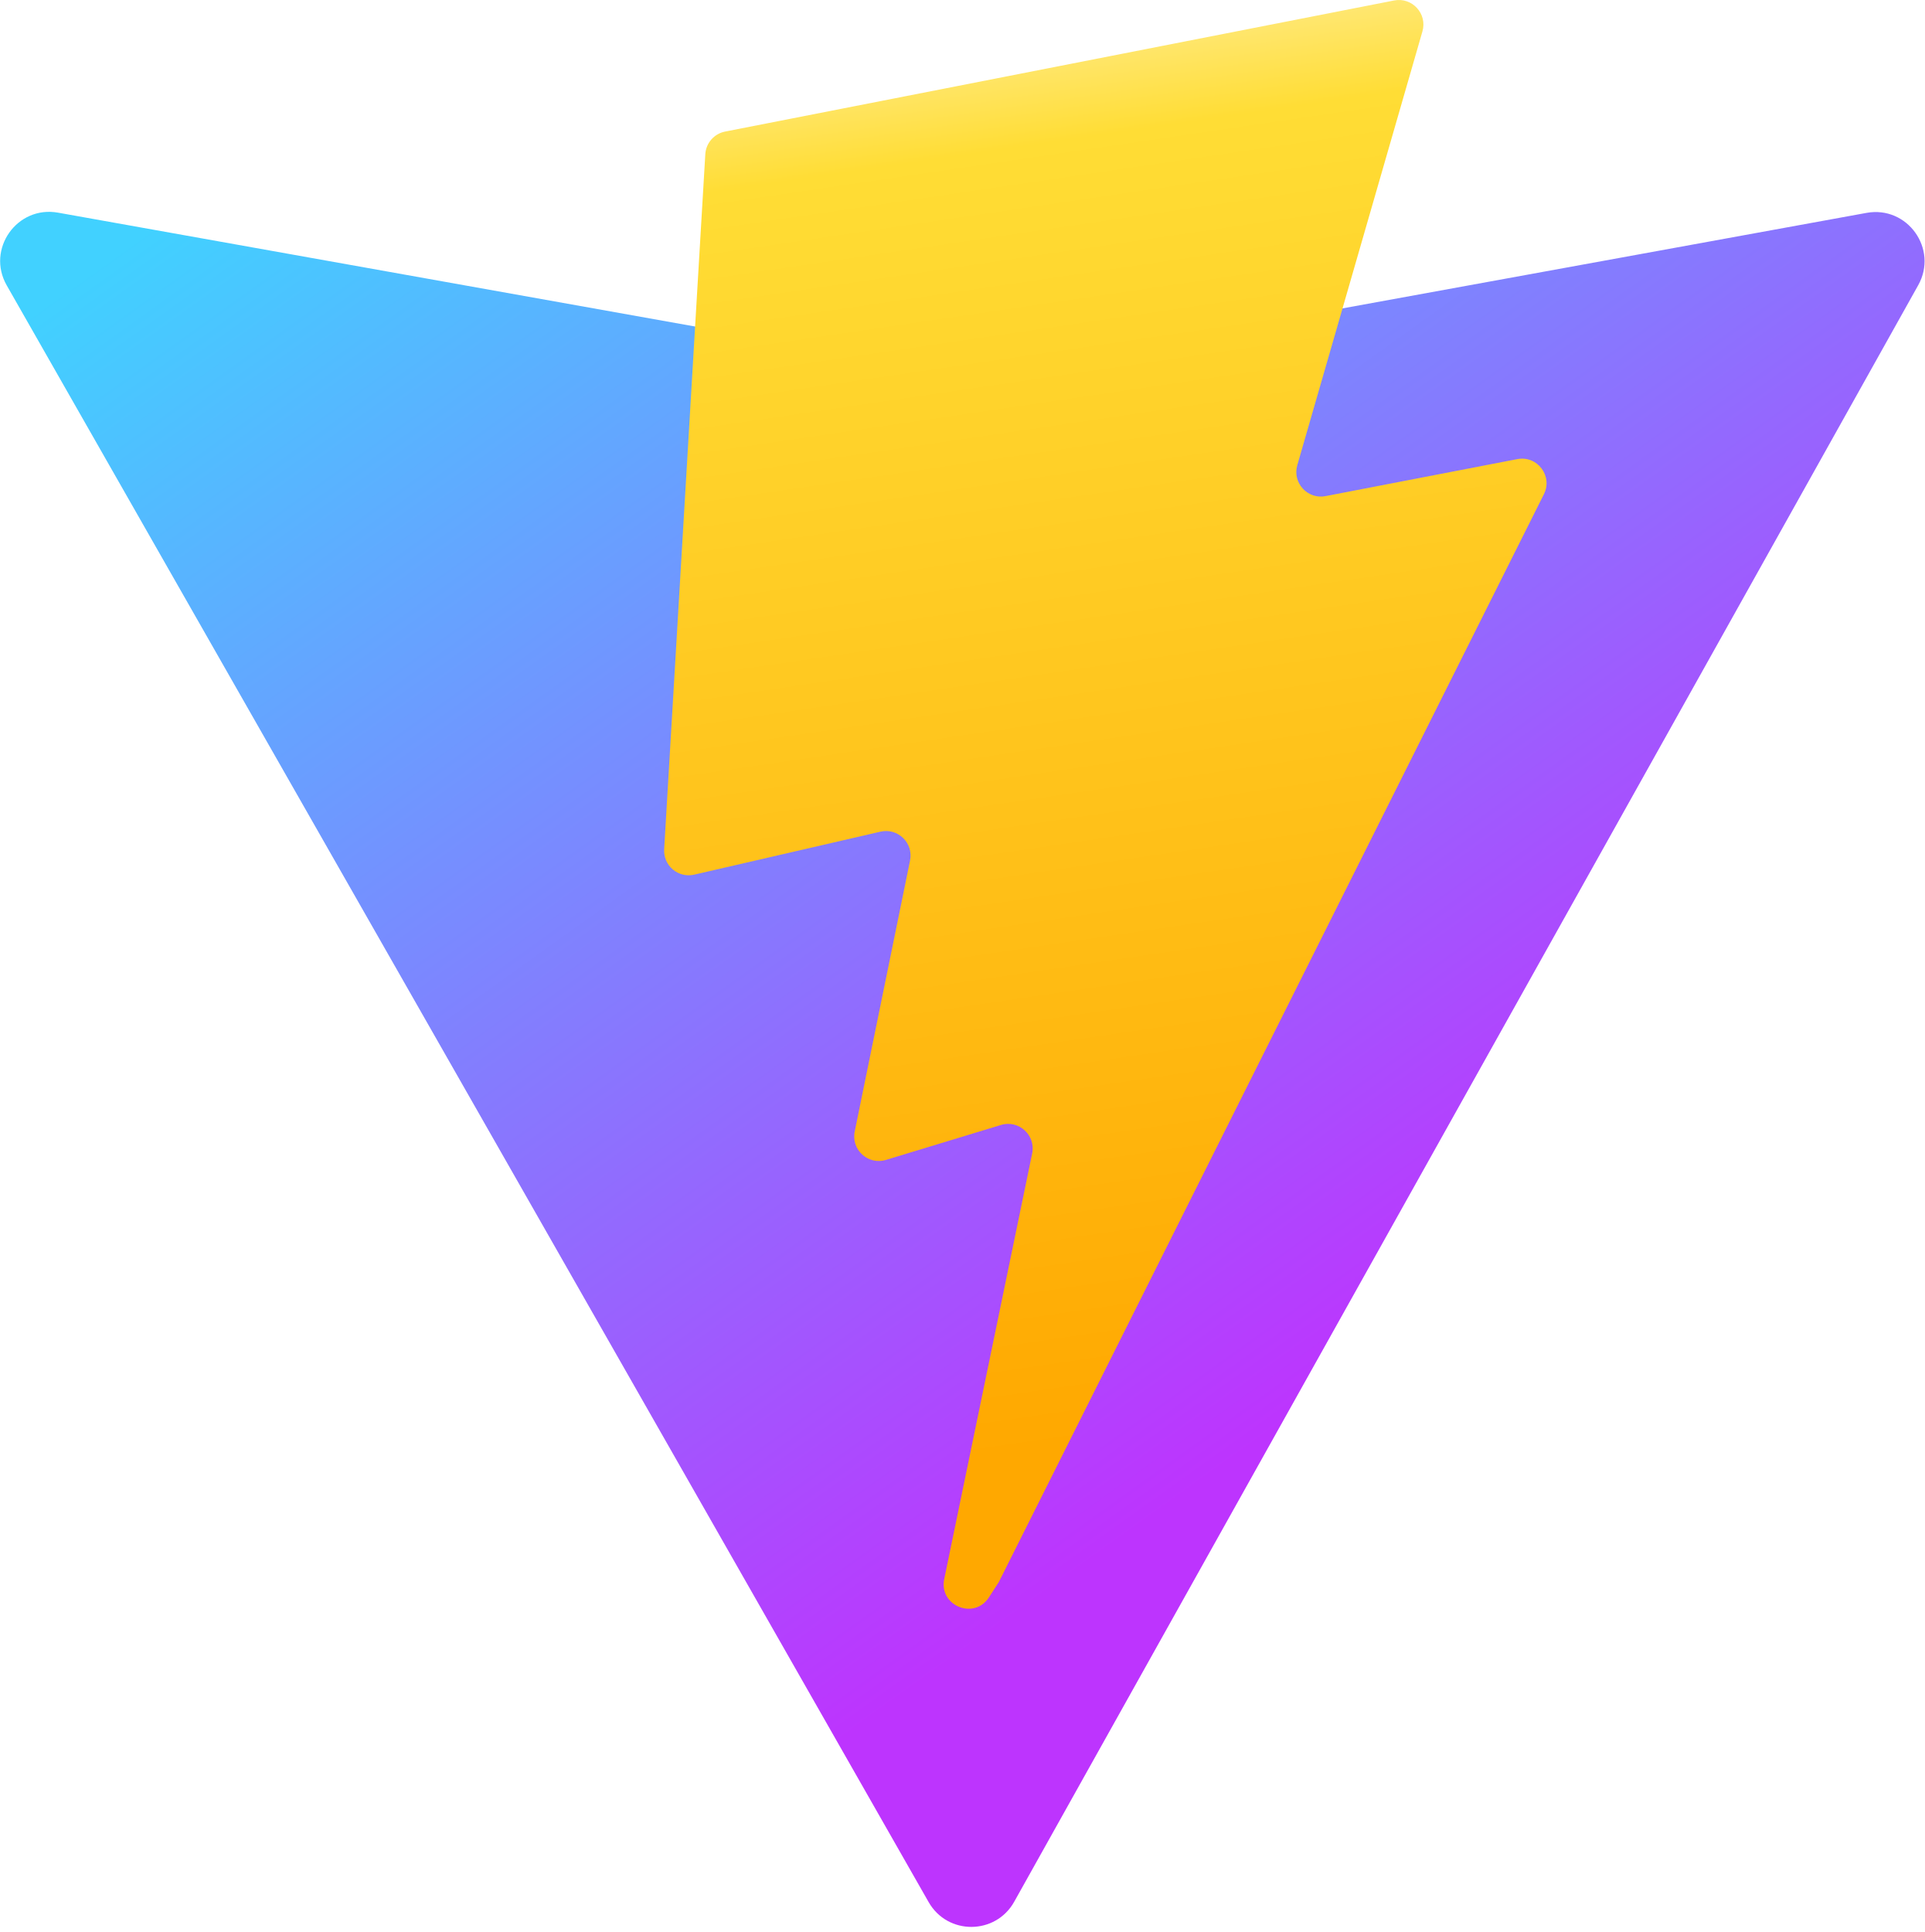
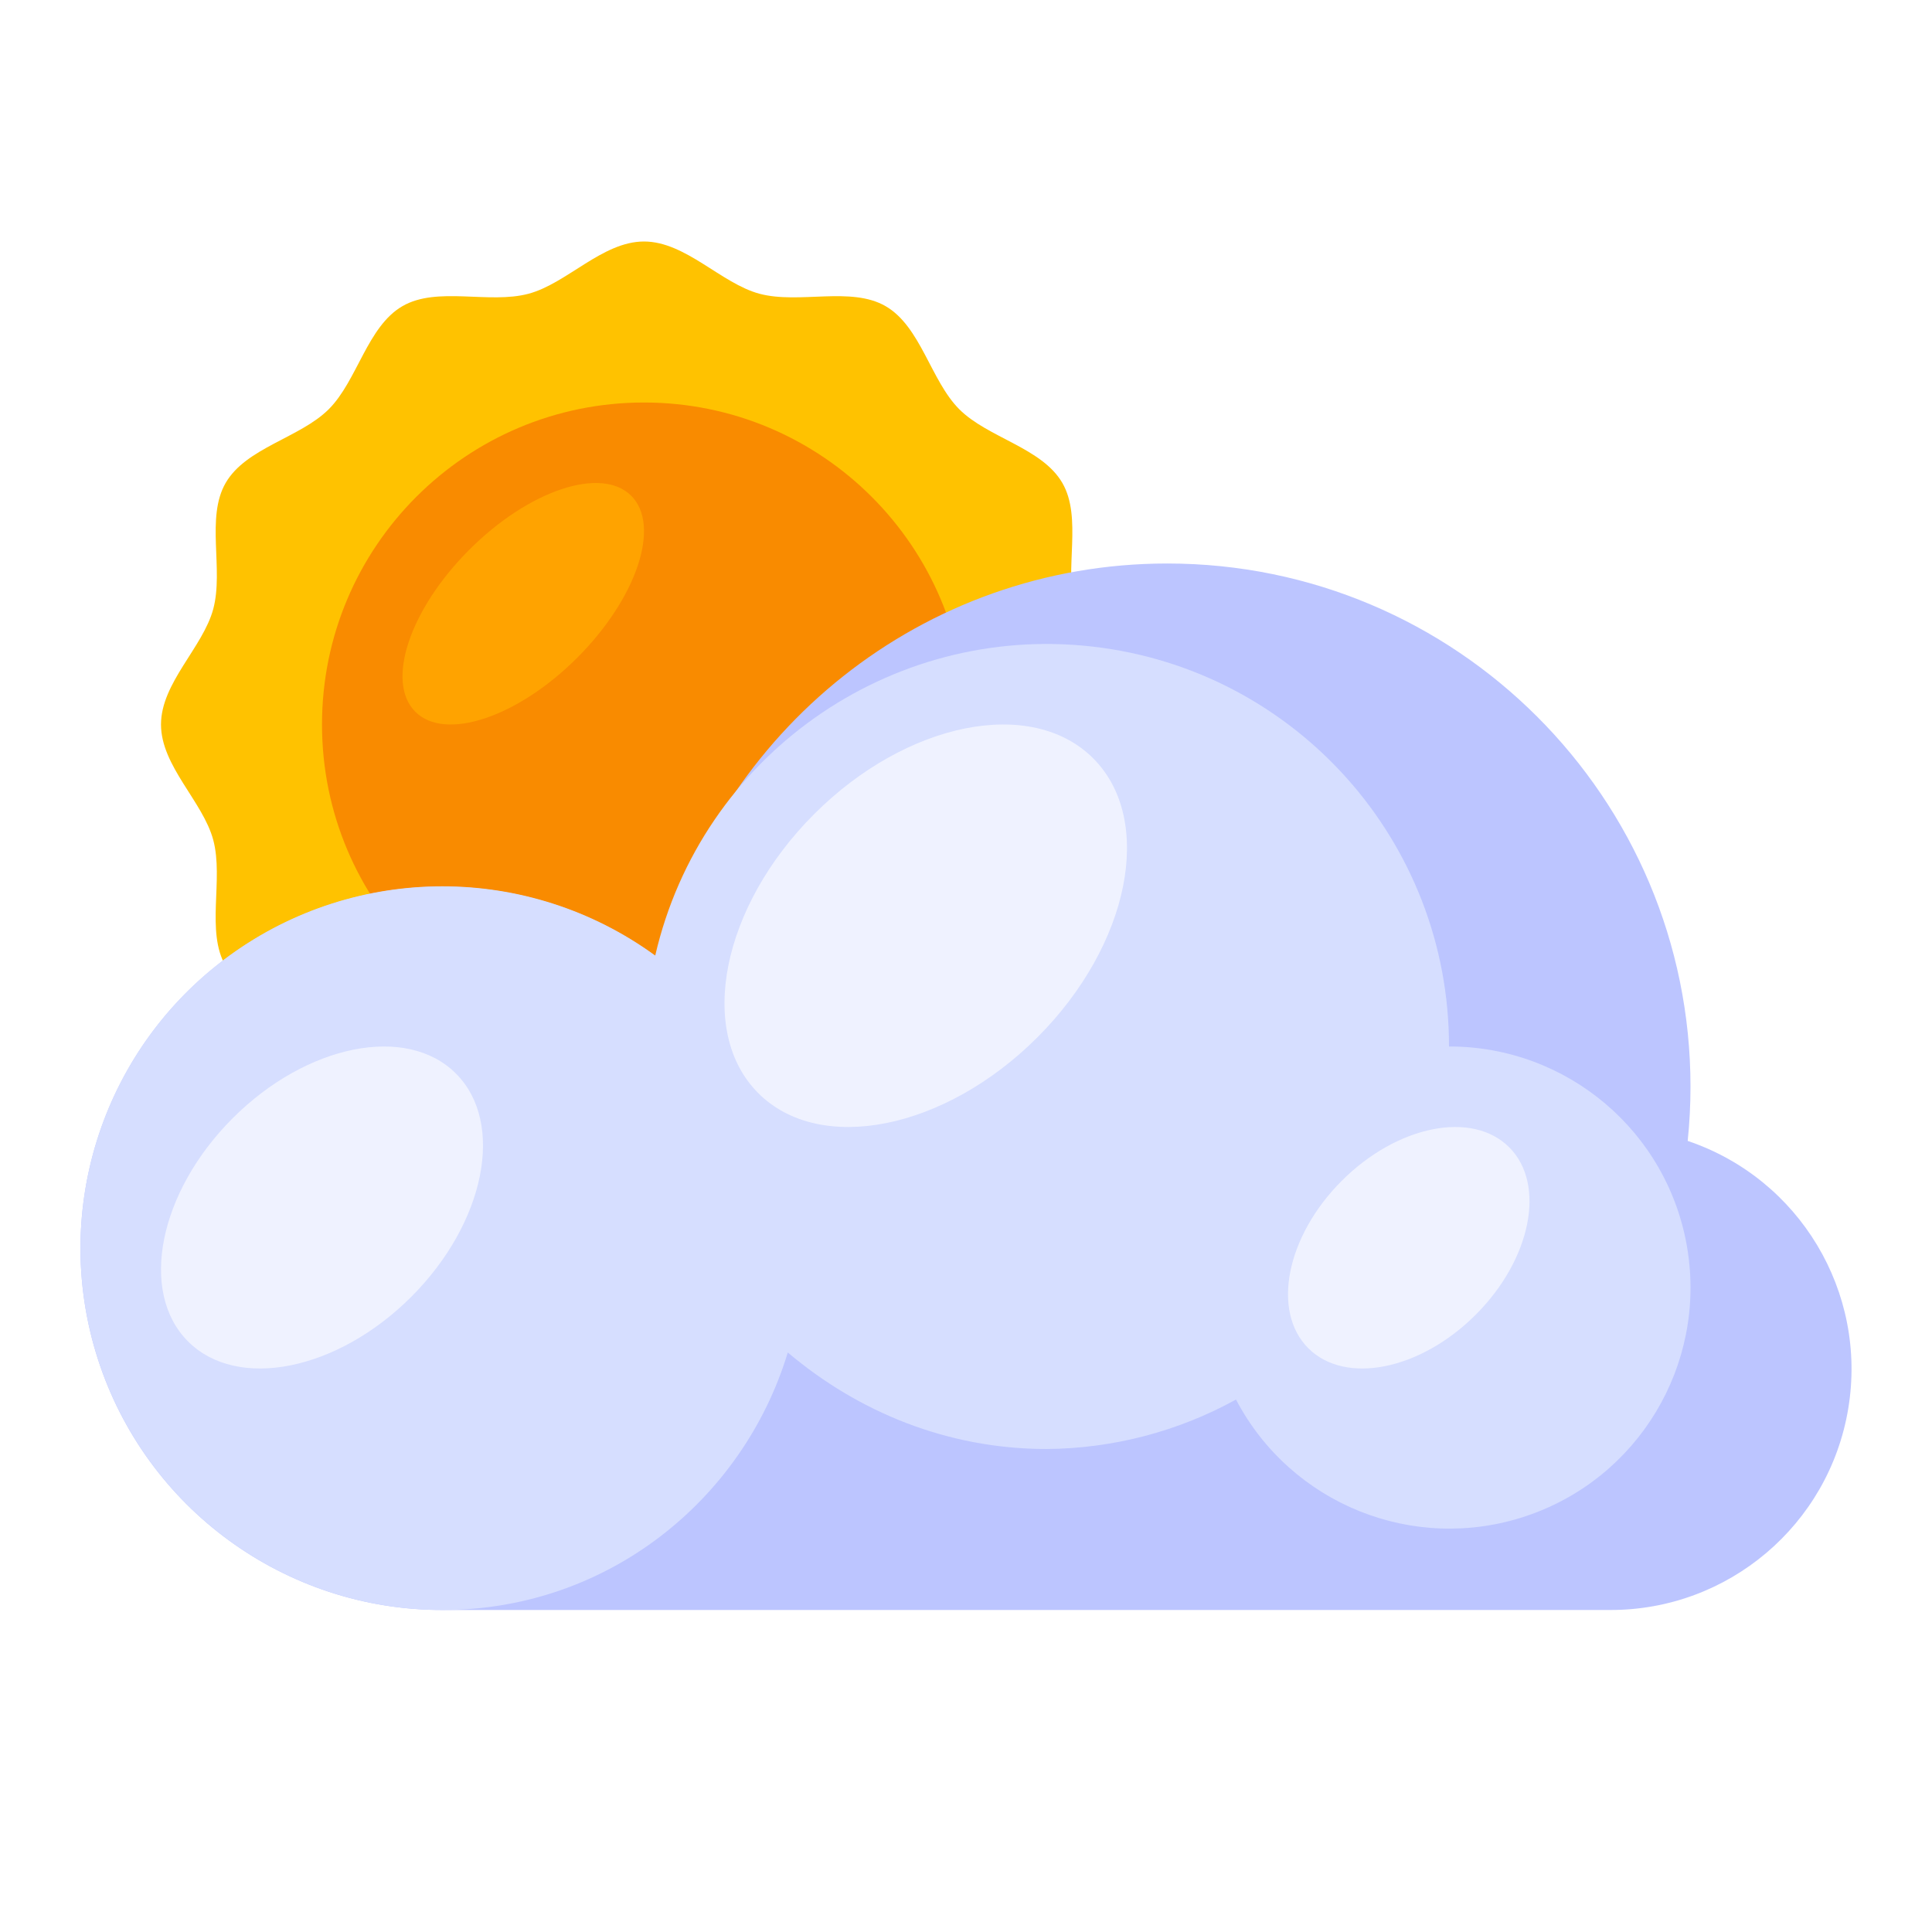
- <svg xmlns="http://www.w3.org/2000/svg" aria-hidden="true" role="img" class="iconify iconify--logos" width="31.88" height="32" preserveAspectRatio="xMidYMid meet" viewBox="0 0 256 257">
-   <defs>
-     <linearGradient id="IconifyId1813088fe1fbc01fb466" x1="-.828%" x2="57.636%" y1="7.652%" y2="78.411%">
-       <stop offset="0%" stop-color="#41D1FF" />
-       <stop offset="100%" stop-color="#BD34FE" />
-     </linearGradient>
-     <linearGradient id="IconifyId1813088fe1fbc01fb467" x1="43.376%" x2="50.316%" y1="2.242%" y2="89.03%">
-       <stop offset="0%" stop-color="#FFEA83" />
-       <stop offset="8.333%" stop-color="#FFDD35" />
-       <stop offset="100%" stop-color="#FFA800" />
-     </linearGradient>
-   </defs>
-   <path fill="url(#IconifyId1813088fe1fbc01fb466)" d="M255.153 37.938L134.897 252.976c-2.483 4.44-8.862 4.466-11.382.048L.875 37.958c-2.746-4.814 1.371-10.646 6.827-9.67l120.385 21.517a6.537 6.537 0 0 0 2.322-.004l117.867-21.483c5.438-.991 9.574 4.796 6.877 9.62Z" />
-   <path fill="url(#IconifyId1813088fe1fbc01fb467)" d="M185.432.063L96.44 17.501a3.268 3.268 0 0 0-2.634 3.014l-5.474 92.456a3.268 3.268 0 0 0 3.997 3.378l24.777-5.718c2.318-.535 4.413 1.507 3.936 3.838l-7.361 36.047c-.495 2.426 1.782 4.5 4.151 3.78l15.304-4.649c2.372-.72 4.652 1.36 4.15 3.788l-11.698 56.621c-.732 3.542 3.979 5.473 5.943 2.437l1.313-2.028l72.516-144.72c1.215-2.423-.88-5.186-3.54-4.672l-25.505 4.922c-2.396.462-4.435-1.77-3.759-4.114l16.646-57.705c.677-2.35-1.37-4.583-3.769-4.113Z" />
+ <svg xmlns="http://www.w3.org/2000/svg" viewBox="0 0 512 512">
+   <g id="Wheater">
+     <path d="M298.667,192c0,11.026-11.129,20.442-13.848,30.61-2.812,10.515,2.035,24.213-3.293,33.419-5.404,9.337-19.741,11.951-27.321,19.528-7.578,7.576-10.193,21.912-19.53,27.313-9.206,5.326-22.902.476-33.417,3.286C191.095,308.873,181.686,320,170.667,320c-11.026,0-20.442-11.129-30.61-13.848-10.515-2.812-24.213,2.035-33.419-3.293-9.337-5.404-11.951-19.741-19.528-27.321-7.576-7.578-21.912-10.193-27.313-19.53-5.326-9.206-.476-22.902-3.286-33.417C53.794,212.428,42.667,203.019,42.667,192c0-11.026,11.129-20.442,13.848-30.61,2.812-10.515-2.035-24.213,3.293-33.419,5.404-9.337,19.741-11.951,27.321-19.528,7.578-7.576,10.193-21.912,19.53-27.313,9.206-5.326,22.902-.476,33.417-3.286C150.238,75.127,159.648,64,170.667,64c11.026,0,20.442,11.129,30.61,13.848,10.515,2.812,24.213-2.035,33.419,3.293,9.337,5.404,11.951,19.741,19.528,27.321,7.576,7.578,21.912,10.193,27.313,19.53,5.326,9.206.476,22.902,3.286,33.417C287.539,171.572,298.667,180.981,298.667,192Z" style="fill:#ffc200" />
+     <circle cx="170.667" cy="192" r="85.333" style="fill:#f98b00" />
+     <ellipse cx="138.667" cy="160" rx="40.468" ry="20.234" transform="translate(-72.52256 144.9151) rotate(-45)" style="fill:#ffa300" />
+     <path d="M447.257,302.355A140.188,140.188,0,0,0,448,288,138.667,138.667,0,0,0,309.333,149.333c-64.945,0-119.306,44.712-134.375,104.988a95.855,95.855,0,1,0-57.625,172.345H426.667a63.833,63.833,0,0,0,20.59-124.311Z" style="fill:#bcc5ff" />
+     <path d="M384,277.333a106.546,106.546,0,0,0-210.359-24.099,95.892,95.892,0,1,0-56.307,173.432c43.299,0,79.475-28.855,91.44-68.246C227.357,374.15,251.081,384,277.333,384a105.471,105.471,0,0,0,50.22-13.105A63.88,63.88,0,1,0,384,277.333Z" style="fill:#d6deff" />
+     <ellipse cx="373.333" cy="330.667" rx="37.65" ry="25.1" transform="translate(-124.4698 360.8366) rotate(-45)" style="fill:#eff2ff" />
+     <ellipse cx="245.333" cy="245.333" rx="62.75" ry="41.834" transform="translate(-101.6204 245.3333) rotate(-45)" style="fill:#eff2ff" />
+     <ellipse cx="85.333" cy="320" rx="50.2" ry="33.467" transform="translate(-201.2806 154.0656) rotate(-45)" style="fill:#eff2ff" />
+   </g>
</svg>
